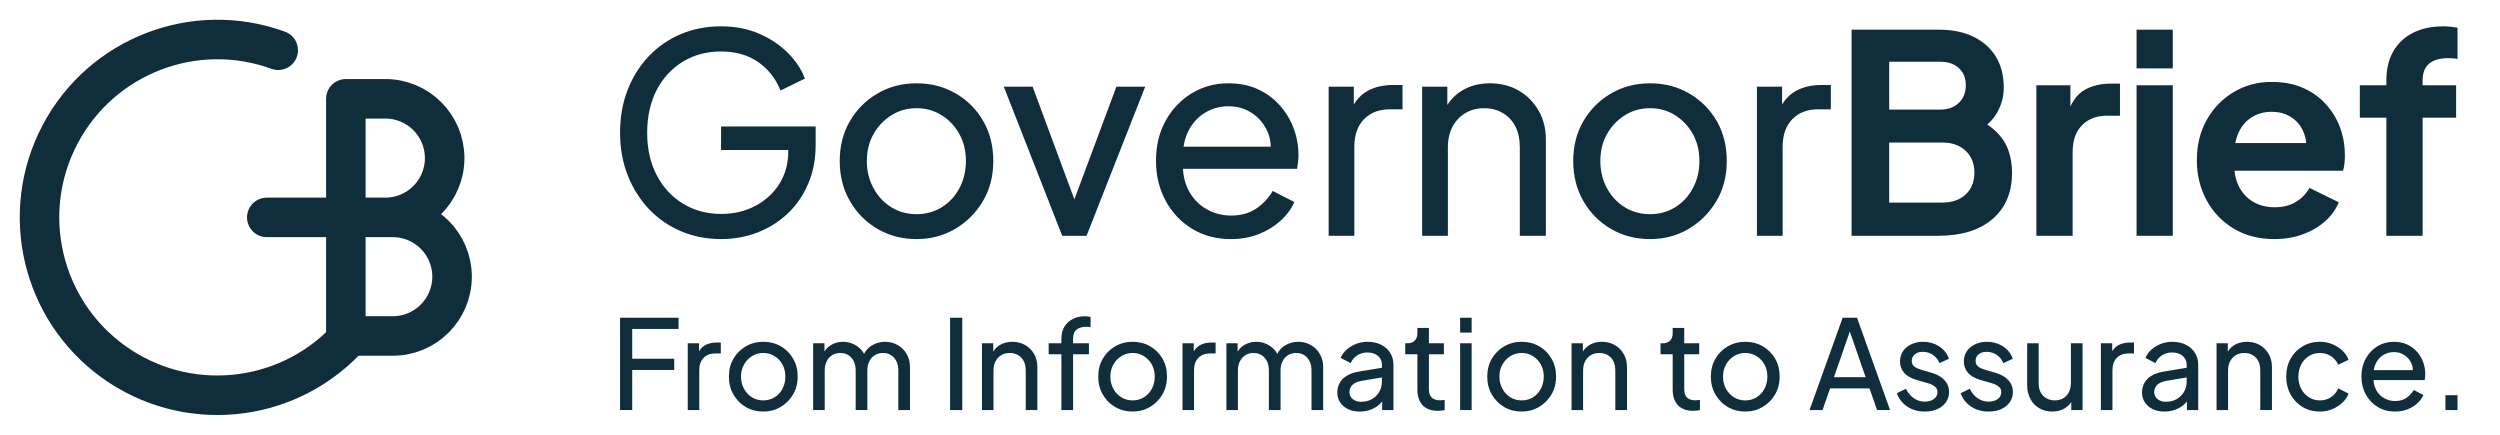
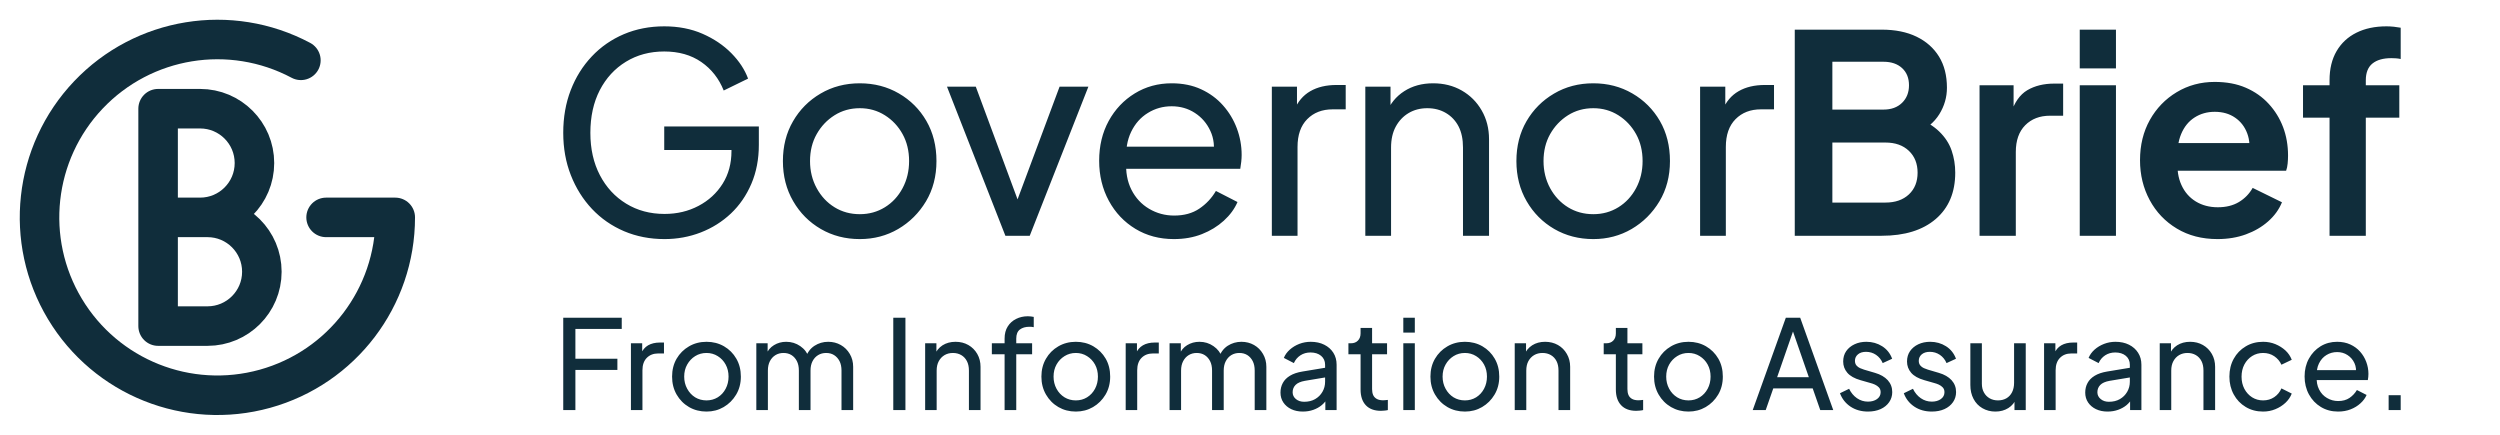
<svg xmlns="http://www.w3.org/2000/svg" role="img" aria-label="GovernorBrief. From Information to Assurance." width="506" height="88" viewBox="0 0 506 88">
  <g transform="translate(4 4)">
-     <path d="M52.31,6.17 A36,36 0 1 0 66,64.90 M66,40 H50" stroke="#102d3b" fill="none" stroke-width="8" stroke-linecap="round" stroke-linejoin="round" />
-     <path d="M66,16 V64 M66,16 H74 a12,12 0 0 1 0,24 H66 M74,40 H75.5 a12,12 0 0 1 0,24 H66" stroke="#102d3b" fill="none" stroke-width="8" stroke-linecap="round" stroke-linejoin="round" />
-     <path d="M142 44.39Q137.57 44.39 133.82 42.8Q130.07 41.2 127.32 38.29Q124.58 35.38 123.04 31.46Q121.5 27.54 121.5 22.89Q121.5 18.18 123.01 14.26Q124.52 10.34 127.27 7.43Q130.01 4.52 133.76 2.92Q137.52 1.33 141.94 1.33Q146.25 1.33 149.7 2.84Q153.14 4.35 155.52 6.76Q157.9 9.17 158.91 11.91L153.98 14.32Q152.52 10.68 149.44 8.55Q146.36 6.42 141.94 6.42Q137.57 6.42 134.18 8.5Q130.8 10.57 128.89 14.26Q126.99 17.96 126.99 22.89Q126.99 27.76 128.92 31.46Q130.85 35.15 134.24 37.22Q137.63 39.3 142 39.3Q145.8 39.3 148.88 37.67Q151.96 36.05 153.76 33.19Q155.55 30.34 155.55 26.58V24.01L158.07 26.36H141.94V21.6H161.09V25.3Q161.09 29.66 159.58 33.19Q158.07 36.72 155.44 39.21Q152.8 41.7 149.33 43.05Q145.86 44.39 142 44.39ZM181.53 44.39Q177.16 44.39 173.64 42.35Q170.11 40.3 168.04 36.72Q165.96 33.14 165.96 28.6Q165.96 24.06 168.01 20.54Q170.05 17.01 173.58 14.94Q177.11 12.86 181.53 12.86Q185.9 12.86 189.43 14.91Q192.96 16.95 195 20.48Q197.04 24.01 197.04 28.6Q197.04 33.19 194.92 36.75Q192.79 40.3 189.29 42.35Q185.79 44.39 181.53 44.39ZM181.53 39.35Q184.33 39.35 186.6 37.95Q188.87 36.55 190.18 34.09Q191.5 31.62 191.5 28.6Q191.5 25.52 190.18 23.14Q188.87 20.76 186.6 19.33Q184.33 17.9 181.53 17.9Q178.68 17.9 176.41 19.33Q174.14 20.76 172.8 23.14Q171.45 25.52 171.45 28.6Q171.45 31.62 172.8 34.09Q174.14 36.55 176.41 37.95Q178.68 39.35 181.53 39.35ZM210.99 43.72 199.17 13.54H205L214.46 39.07H212.44L221.96 13.54H227.79L215.92 43.72ZM245.09 44.39Q240.72 44.39 237.31 42.32Q233.89 40.25 231.93 36.64Q229.97 33.02 229.97 28.54Q229.97 24.01 231.9 20.48Q233.84 16.95 237.17 14.91Q240.5 12.86 244.64 12.86Q248 12.86 250.61 14.07Q253.21 15.27 255.03 17.32Q256.85 19.36 257.83 21.96Q258.81 24.57 258.81 27.37Q258.81 27.98 258.73 28.74Q258.64 29.5 258.53 30.17H233.78V25.69H255.51L253.04 27.7Q253.55 24.79 252.48 22.5Q251.42 20.2 249.35 18.86Q247.28 17.51 244.64 17.51Q242.01 17.51 239.83 18.86Q237.64 20.2 236.44 22.69Q235.24 25.18 235.46 28.6Q235.24 31.9 236.5 34.4Q237.76 36.89 240.08 38.26Q242.4 39.63 245.15 39.63Q248.17 39.63 250.24 38.23Q252.32 36.83 253.6 34.65L257.97 36.89Q257.08 38.96 255.2 40.67Q253.32 42.38 250.78 43.38Q248.23 44.39 245.09 44.39ZM264.92 43.72V13.54H270.01V19.08L269.45 18.3Q270.52 15.72 272.7 14.46Q274.88 13.2 278.02 13.2H279.87V18.13H277.24Q274.04 18.13 272.08 20.12Q270.12 22.1 270.12 25.74V43.72ZM283.84 43.72V13.54H288.94V19.42L288.1 18.91Q289.22 16.06 291.71 14.46Q294.2 12.86 297.56 12.86Q300.81 12.86 303.36 14.32Q305.91 15.78 307.39 18.35Q308.88 20.93 308.88 24.18V43.72H303.61V25.86Q303.61 23.34 302.72 21.6Q301.82 19.86 300.17 18.88Q298.52 17.9 296.39 17.9Q294.26 17.9 292.61 18.88Q290.96 19.86 290 21.63Q289.05 23.39 289.05 25.86V43.72ZM329.99 44.39Q325.62 44.39 322.09 42.35Q318.56 40.3 316.49 36.72Q314.42 33.14 314.42 28.6Q314.42 24.06 316.46 20.54Q318.51 17.01 322.04 14.94Q325.56 12.86 329.99 12.86Q334.36 12.86 337.88 14.91Q341.41 16.95 343.46 20.48Q345.5 24.01 345.5 28.6Q345.5 33.19 343.37 36.75Q341.24 40.3 337.74 42.35Q334.24 44.39 329.99 44.39ZM329.99 39.35Q332.79 39.35 335.06 37.95Q337.32 36.55 338.64 34.09Q339.96 31.62 339.96 28.6Q339.96 25.52 338.64 23.14Q337.32 20.76 335.06 19.33Q332.79 17.9 329.99 17.9Q327.13 17.9 324.86 19.33Q322.6 20.76 321.25 23.14Q319.91 25.52 319.91 28.6Q319.91 31.62 321.25 34.09Q322.6 36.55 324.86 37.95Q327.13 39.35 329.99 39.35ZM351.6 43.72V13.54H356.7V19.08L356.14 18.3Q357.2 15.72 359.39 14.46Q361.57 13.2 364.71 13.2H366.56V18.13H363.92Q360.73 18.13 358.77 20.12Q356.81 22.1 356.81 25.74V43.72ZM370.76 43.72V2H388.34Q392.48 2 395.42 3.43Q398.36 4.86 399.96 7.46Q401.56 10.06 401.56 13.76Q401.56 16.62 400.02 19.11Q398.48 21.6 395.12 23.22V19.7Q398.2 20.87 399.99 22.61Q401.78 24.34 402.51 26.47Q403.24 28.6 403.24 30.95Q403.24 36.94 399.29 40.33Q395.34 43.72 388.34 43.72ZM378.37 37H389.12Q392.09 37 393.86 35.35Q395.62 33.7 395.62 30.95Q395.62 28.21 393.86 26.53Q392.09 24.85 389.12 24.85H378.37ZM378.37 18.18H388.73Q391.08 18.18 392.48 16.81Q393.88 15.44 393.88 13.26Q393.88 11.07 392.48 9.78Q391.08 8.5 388.73 8.5H378.37ZM408.16 43.72V13.26H415.05V20.03L414.49 19.02Q415.56 15.61 417.82 14.26Q420.09 12.92 423.28 12.92H425.08V19.42H422.44Q419.31 19.42 417.4 21.35Q415.5 23.28 415.5 26.75V43.72ZM428.44 43.72V13.26H435.77V43.72ZM428.44 9.84V2H435.77V9.84ZM456.32 44.39Q451.62 44.39 448.09 42.26Q444.56 40.14 442.6 36.5Q440.64 32.86 440.64 28.43Q440.64 23.84 442.63 20.28Q444.62 16.73 448.06 14.66Q451.51 12.58 455.76 12.58Q459.35 12.58 462.06 13.76Q464.78 14.94 466.68 17.01Q468.59 19.08 469.6 21.74Q470.6 24.4 470.6 27.48Q470.6 28.26 470.52 29.1Q470.44 29.94 470.21 30.56H446.69V24.96H466.07L462.6 27.59Q463.1 25.02 462.34 23Q461.59 20.98 459.88 19.81Q458.17 18.63 455.76 18.63Q453.47 18.63 451.68 19.78Q449.88 20.93 448.96 23.14Q448.04 25.35 448.26 28.49Q448.04 31.29 449.02 33.44Q450 35.6 451.93 36.78Q453.86 37.95 456.38 37.95Q458.9 37.95 460.66 36.89Q462.43 35.82 463.44 34.03L469.37 36.94Q468.48 39.13 466.57 40.81Q464.67 42.49 462.06 43.44Q459.46 44.39 456.32 44.39ZM479 43.72V19.81H473.63V13.26H479V12.25Q479 8.78 480.43 6.34Q481.86 3.9 484.44 2.62Q487.01 1.33 490.54 1.33Q491.21 1.33 492.02 1.41Q492.84 1.5 493.4 1.61V7.94Q492.84 7.82 492.36 7.8Q491.88 7.77 491.49 7.77Q489.03 7.77 487.68 8.86Q486.34 9.95 486.34 12.25V13.26H493.12V19.81H486.34V43.72ZM121.5 79V60.31H133.34V62.57H123.96V68.61H132.46V70.87H123.96V79ZM135.2 79V65.48H137.48V67.96L137.23 67.61Q137.71 66.46 138.68 65.89Q139.66 65.33 141.07 65.33H141.89V67.54H140.72Q139.29 67.54 138.41 68.43Q137.53 69.32 137.53 70.95V79ZM150.5 79.3Q148.54 79.3 146.96 78.39Q145.38 77.47 144.45 75.86Q143.53 74.26 143.53 72.23Q143.53 70.19 144.44 68.61Q145.36 67.03 146.94 66.11Q148.52 65.18 150.5 65.18Q152.46 65.18 154.04 66.09Q155.62 67.01 156.53 68.59Q157.45 70.17 157.45 72.23Q157.45 74.28 156.49 75.88Q155.54 77.47 153.97 78.39Q152.41 79.3 150.5 79.3ZM150.5 77.04Q151.75 77.04 152.77 76.42Q153.79 75.79 154.37 74.69Q154.96 73.58 154.96 72.23Q154.96 70.85 154.37 69.78Q153.79 68.71 152.77 68.08Q151.75 67.44 150.5 67.44Q149.22 67.44 148.2 68.08Q147.19 68.71 146.59 69.78Q145.98 70.85 145.98 72.23Q145.98 73.58 146.59 74.69Q147.19 75.79 148.2 76.42Q149.22 77.04 150.5 77.04ZM160.58 79V65.48H162.87V68.24L162.54 67.81Q163.04 66.53 164.15 65.86Q165.25 65.18 166.63 65.18Q168.21 65.18 169.48 66.06Q170.74 66.93 171.22 68.36L170.57 68.39Q171.09 66.81 172.35 65.99Q173.6 65.18 175.13 65.18Q176.54 65.18 177.68 65.83Q178.82 66.48 179.5 67.64Q180.18 68.79 180.18 70.25V79H177.82V71Q177.82 69.87 177.42 69.09Q177.01 68.31 176.32 67.87Q175.64 67.44 174.71 67.44Q173.8 67.44 173.09 67.87Q172.37 68.31 171.96 69.1Q171.55 69.89 171.55 71V79H169.19V71Q169.19 69.87 168.79 69.09Q168.39 68.31 167.7 67.87Q167.01 67.44 166.08 67.44Q165.17 67.44 164.46 67.87Q163.74 68.31 163.33 69.1Q162.92 69.89 162.92 71V79ZM188.3 79V60.31H190.76V79ZM194.75 79V65.48H197.03V68.11L196.66 67.89Q197.16 66.61 198.27 65.89Q199.39 65.18 200.9 65.18Q202.35 65.18 203.49 65.83Q204.63 66.48 205.3 67.64Q205.96 68.79 205.96 70.25V79H203.61V71Q203.61 69.87 203.2 69.09Q202.8 68.31 202.06 67.87Q201.32 67.44 200.37 67.44Q199.42 67.44 198.68 67.87Q197.94 68.31 197.51 69.1Q197.08 69.89 197.08 71V79ZM210.83 79V67.71H208.25V65.48H210.83V64.53Q210.83 63.07 211.47 62.07Q212.11 61.06 213.18 60.54Q214.24 60.01 215.55 60.01Q215.82 60.01 216.16 60.05Q216.5 60.09 216.73 60.14V62.22Q216.52 62.17 216.25 62.15Q215.97 62.14 215.82 62.14Q214.67 62.14 213.93 62.69Q213.19 63.25 213.19 64.53V65.48H216.4V67.71H213.19V79ZM225.25 79.3Q223.3 79.3 221.72 78.39Q220.14 77.47 219.21 75.86Q218.28 74.26 218.28 72.23Q218.28 70.19 219.2 68.61Q220.11 67.03 221.69 66.11Q223.27 65.18 225.25 65.18Q227.21 65.18 228.79 66.09Q230.37 67.01 231.29 68.59Q232.2 70.17 232.2 72.23Q232.2 74.28 231.25 75.88Q230.3 77.47 228.73 78.39Q227.16 79.3 225.25 79.3ZM225.25 77.04Q226.51 77.04 227.52 76.42Q228.54 75.79 229.13 74.69Q229.72 73.58 229.72 72.23Q229.72 70.85 229.13 69.78Q228.54 68.71 227.52 68.08Q226.51 67.44 225.25 67.44Q223.98 67.44 222.96 68.08Q221.94 68.71 221.34 69.78Q220.74 70.85 220.74 72.23Q220.74 73.58 221.34 74.69Q221.94 75.79 222.96 76.42Q223.98 77.04 225.25 77.04ZM235.34 79V65.48H237.62V67.96L237.37 67.61Q237.85 66.46 238.83 65.89Q239.8 65.33 241.21 65.33H242.04V67.54H240.86Q239.43 67.54 238.55 68.43Q237.67 69.32 237.67 70.95V79ZM244.22 79V65.48H246.5V68.24L246.18 67.81Q246.68 66.53 247.78 65.86Q248.89 65.18 250.27 65.18Q251.85 65.18 253.11 66.06Q254.38 66.93 254.86 68.36L254.2 68.39Q254.73 66.81 255.98 65.99Q257.24 65.18 258.77 65.18Q260.17 65.18 261.32 65.83Q262.46 66.48 263.13 67.64Q263.81 68.79 263.81 70.25V79H261.45V71Q261.45 69.87 261.05 69.09Q260.65 68.31 259.96 67.87Q259.27 67.44 258.34 67.44Q257.44 67.44 256.72 67.87Q256.01 68.31 255.6 69.1Q255.18 69.89 255.18 71V79H252.82V71Q252.82 69.87 252.42 69.09Q252.02 68.31 251.33 67.87Q250.64 67.44 249.71 67.44Q248.81 67.44 248.1 67.87Q247.38 68.31 246.97 69.1Q246.55 69.89 246.55 71V79ZM271.19 79.3Q269.86 79.3 268.84 78.81Q267.83 78.32 267.25 77.46Q266.67 76.59 266.67 75.46Q266.67 74.38 267.14 73.52Q267.6 72.65 268.59 72.05Q269.58 71.45 271.09 71.2L276.1 70.37V72.33L271.61 73.08Q270.31 73.31 269.72 73.91Q269.13 74.51 269.13 75.39Q269.13 76.22 269.79 76.77Q270.46 77.32 271.46 77.32Q272.74 77.32 273.68 76.78Q274.62 76.24 275.16 75.31Q275.7 74.38 275.7 73.26V69.82Q275.7 68.71 274.89 68.02Q274.07 67.34 272.74 67.34Q271.59 67.34 270.7 67.92Q269.81 68.51 269.38 69.49L267.35 68.44Q267.72 67.51 268.55 66.77Q269.38 66.03 270.48 65.6Q271.59 65.18 272.79 65.18Q274.35 65.18 275.53 65.77Q276.71 66.36 277.37 67.4Q278.03 68.44 278.03 69.82V79H275.75V76.44L276.18 76.59Q275.75 77.39 275.02 78Q274.3 78.6 273.32 78.95Q272.34 79.3 271.19 79.3ZM286.99 79.15Q285.01 79.15 283.94 78.02Q282.88 76.89 282.88 74.84V67.71H280.42V65.48H280.92Q281.82 65.48 282.35 64.93Q282.88 64.38 282.88 63.47V62.37H285.21V65.48H288.24V67.71H285.21V74.76Q285.21 75.44 285.42 75.94Q285.64 76.44 286.14 76.73Q286.64 77.02 287.47 77.02Q287.64 77.02 287.91 76.99Q288.17 76.97 288.4 76.94V79Q288.07 79.08 287.67 79.11Q287.27 79.15 286.99 79.15ZM291.53 79V65.48H293.86V79ZM291.53 63.32V60.31H293.86V63.32ZM304 79.3Q302.04 79.3 300.46 78.39Q298.88 77.47 297.95 75.86Q297.02 74.26 297.02 72.23Q297.02 70.19 297.94 68.61Q298.86 67.03 300.44 66.11Q302.02 65.18 304 65.18Q305.96 65.18 307.54 66.09Q309.12 67.01 310.03 68.59Q310.95 70.17 310.95 72.23Q310.95 74.28 309.99 75.88Q309.04 77.47 307.47 78.39Q305.91 79.3 304 79.3ZM304 77.04Q305.25 77.04 306.27 76.42Q307.28 75.79 307.87 74.69Q308.46 73.58 308.46 72.23Q308.46 70.85 307.87 69.78Q307.28 68.71 306.27 68.08Q305.25 67.44 304 67.44Q302.72 67.44 301.7 68.08Q300.69 68.71 300.09 69.78Q299.48 70.85 299.48 72.23Q299.48 73.58 300.09 74.69Q300.69 75.79 301.7 76.42Q302.72 77.04 304 77.04ZM314.08 79V65.48H316.37V68.11L315.99 67.89Q316.49 66.61 317.61 65.89Q318.72 65.18 320.23 65.18Q321.68 65.18 322.83 65.83Q323.97 66.48 324.63 67.64Q325.3 68.79 325.3 70.25V79H322.94V71Q322.94 69.87 322.54 69.09Q322.14 68.31 321.4 67.87Q320.66 67.44 319.7 67.44Q318.75 67.44 318.01 67.87Q317.27 68.31 316.84 69.1Q316.42 69.89 316.42 71V79ZM338.67 79.15Q336.69 79.15 335.62 78.02Q334.55 76.89 334.55 74.84V67.71H332.09V65.48H332.6Q333.5 65.48 334.03 64.93Q334.55 64.38 334.55 63.47V62.37H336.89V65.48H339.92V67.71H336.89V74.76Q336.89 75.44 337.1 75.94Q337.31 76.44 337.81 76.73Q338.32 77.02 339.14 77.02Q339.32 77.02 339.58 76.99Q339.85 76.97 340.07 76.94V79Q339.75 79.08 339.34 79.11Q338.94 79.15 338.67 79.15ZM349.25 79.3Q347.3 79.3 345.72 78.39Q344.14 77.47 343.21 75.86Q342.28 74.26 342.28 72.23Q342.28 70.19 343.2 68.61Q344.11 67.03 345.69 66.11Q347.27 65.18 349.25 65.18Q351.21 65.18 352.79 66.09Q354.37 67.01 355.29 68.59Q356.2 70.17 356.2 72.23Q356.2 74.28 355.25 75.88Q354.3 77.47 352.73 78.39Q351.16 79.3 349.25 79.3ZM349.25 77.04Q350.51 77.04 351.52 76.42Q352.54 75.79 353.13 74.69Q353.72 73.58 353.72 72.23Q353.72 70.85 353.13 69.78Q352.54 68.71 351.52 68.08Q350.51 67.44 349.25 67.44Q347.97 67.44 346.96 68.08Q345.94 68.71 345.34 69.78Q344.74 70.85 344.74 72.23Q344.74 73.58 345.34 74.69Q345.94 75.79 346.96 76.42Q347.97 77.04 349.25 77.04ZM362.25 79 368.95 60.31H371.86L378.55 79H375.92L374.39 74.61H366.41L364.88 79ZM367.19 72.35H373.61L370.05 62.09H370.75ZM385.58 79.3Q383.55 79.3 382.04 78.3Q380.54 77.29 379.91 75.59L381.76 74.69Q382.34 75.89 383.34 76.59Q384.35 77.29 385.58 77.29Q386.68 77.29 387.41 76.77Q388.14 76.24 388.14 75.39Q388.14 74.79 387.8 74.42Q387.46 74.06 386.98 73.84Q386.51 73.63 386.1 73.53L384.07 72.95Q382.24 72.43 381.4 71.45Q380.56 70.47 380.56 69.17Q380.56 67.96 381.17 67.07Q381.79 66.18 382.86 65.68Q383.92 65.18 385.25 65.18Q387.03 65.18 388.45 66.08Q389.87 66.98 390.47 68.61L388.56 69.49Q388.11 68.44 387.21 67.82Q386.31 67.21 385.18 67.21Q384.15 67.21 383.55 67.72Q382.94 68.24 382.94 69.02Q382.94 69.59 383.24 69.96Q383.55 70.32 383.97 70.51Q384.4 70.7 384.8 70.82L387.01 71.47Q388.66 71.95 389.58 72.95Q390.49 73.96 390.49 75.36Q390.49 76.49 389.87 77.39Q389.24 78.3 388.14 78.8Q387.03 79.3 385.58 79.3ZM398.5 79.3Q396.46 79.3 394.96 78.3Q393.45 77.29 392.83 75.59L394.68 74.69Q395.26 75.89 396.26 76.59Q397.27 77.29 398.5 77.29Q399.6 77.29 400.33 76.77Q401.06 76.24 401.06 75.39Q401.06 74.79 400.72 74.42Q400.38 74.06 399.9 73.84Q399.42 73.63 399.02 73.53L396.99 72.95Q395.16 72.43 394.32 71.45Q393.48 70.47 393.48 69.17Q393.48 67.96 394.09 67.07Q394.71 66.18 395.77 65.68Q396.84 65.18 398.17 65.18Q399.95 65.18 401.37 66.08Q402.79 66.98 403.39 68.61L401.48 69.49Q401.03 68.44 400.13 67.82Q399.22 67.21 398.1 67.21Q397.07 67.21 396.46 67.72Q395.86 68.24 395.86 69.02Q395.86 69.59 396.16 69.96Q396.46 70.32 396.89 70.51Q397.32 70.7 397.72 70.82L399.93 71.47Q401.58 71.95 402.5 72.95Q403.41 73.96 403.41 75.36Q403.41 76.49 402.79 77.39Q402.16 78.3 401.06 78.8Q399.95 79.3 398.5 79.3ZM411.37 79.3Q409.91 79.3 408.74 78.62Q407.58 77.95 406.94 76.73Q406.3 75.51 406.3 73.93V65.48H408.63V73.68Q408.63 74.69 409.05 75.44Q409.46 76.19 410.2 76.62Q410.94 77.04 411.89 77.04Q412.85 77.04 413.59 76.62Q414.33 76.19 414.74 75.39Q415.15 74.58 415.15 73.48V65.48H417.51V79H415.23V76.37L415.61 76.59Q415.13 77.87 413.99 78.59Q412.85 79.3 411.37 79.3ZM421.22 79V65.48H423.51V67.96L423.26 67.61Q423.73 66.46 424.71 65.89Q425.69 65.33 427.09 65.33H427.92V67.54H426.74Q425.31 67.54 424.44 68.43Q423.56 69.32 423.56 70.95V79ZM434.07 79.3Q432.74 79.3 431.72 78.81Q430.71 78.32 430.13 77.46Q429.55 76.59 429.55 75.46Q429.55 74.38 430.02 73.52Q430.48 72.65 431.47 72.05Q432.46 71.45 433.97 71.2L438.99 70.37V72.33L434.49 73.08Q433.19 73.31 432.6 73.91Q432.01 74.51 432.01 75.39Q432.01 76.22 432.68 76.77Q433.34 77.32 434.34 77.32Q435.62 77.32 436.56 76.78Q437.5 76.24 438.04 75.31Q438.58 74.38 438.58 73.26V69.82Q438.58 68.71 437.77 68.02Q436.95 67.34 435.62 67.34Q434.47 67.34 433.58 67.92Q432.69 68.51 432.26 69.49L430.23 68.44Q430.61 67.51 431.43 66.77Q432.26 66.03 433.37 65.6Q434.47 65.18 435.67 65.18Q437.23 65.18 438.41 65.77Q439.59 66.36 440.25 67.4Q440.92 68.44 440.92 69.82V79H438.63V76.44L439.06 76.59Q438.63 77.39 437.91 78Q437.18 78.6 436.2 78.95Q435.22 79.3 434.07 79.3ZM444.63 79V65.48H446.91V68.11L446.54 67.89Q447.04 66.61 448.15 65.89Q449.27 65.18 450.78 65.18Q452.23 65.18 453.37 65.83Q454.51 66.48 455.18 67.64Q455.84 68.79 455.84 70.25V79H453.48V71Q453.48 69.87 453.08 69.09Q452.68 68.31 451.94 67.87Q451.2 67.44 450.25 67.44Q449.3 67.44 448.56 67.87Q447.82 68.31 447.39 69.1Q446.96 69.89 446.96 71V79ZM465.55 79.3Q463.57 79.3 462.03 78.37Q460.48 77.44 459.61 75.84Q458.73 74.23 458.73 72.23Q458.73 70.19 459.61 68.61Q460.48 67.03 462.03 66.11Q463.57 65.18 465.55 65.18Q466.88 65.18 468.03 65.65Q469.19 66.13 470.07 66.93Q470.94 67.74 471.35 68.82L469.26 69.82Q468.79 68.77 467.81 68.1Q466.83 67.44 465.55 67.44Q464.32 67.44 463.33 68.06Q462.34 68.69 461.76 69.77Q461.19 70.85 461.19 72.25Q461.19 73.61 461.76 74.7Q462.34 75.79 463.33 76.42Q464.32 77.04 465.55 77.04Q466.83 77.04 467.81 76.38Q468.79 75.71 469.26 74.61L471.35 75.66Q470.94 76.72 470.07 77.53Q469.19 78.35 468.03 78.82Q466.88 79.3 465.55 79.3ZM480.73 79.3Q478.77 79.3 477.24 78.37Q475.71 77.44 474.83 75.83Q473.95 74.21 473.95 72.2Q473.95 70.17 474.82 68.59Q475.69 67.01 477.18 66.09Q478.67 65.18 480.53 65.18Q482.03 65.18 483.2 65.72Q484.37 66.26 485.18 67.17Q486 68.09 486.43 69.25Q486.87 70.42 486.87 71.67Q486.87 71.95 486.84 72.29Q486.8 72.63 486.75 72.93H475.66V70.92H485.39L484.29 71.83Q484.52 70.52 484.04 69.49Q483.56 68.46 482.63 67.86Q481.71 67.26 480.53 67.26Q479.35 67.26 478.37 67.86Q477.39 68.46 476.85 69.58Q476.31 70.7 476.41 72.23Q476.31 73.71 476.88 74.82Q477.44 75.94 478.48 76.55Q479.52 77.17 480.75 77.17Q482.11 77.17 483.04 76.54Q483.96 75.91 484.54 74.94L486.5 75.94Q486.1 76.87 485.26 77.63Q484.42 78.4 483.27 78.85Q482.13 79.3 480.73 79.3ZM490.96 79V75.99H493.4V79Z" fill="#102d3b" />
+     <g transform="translate(-10 -10)">
+       <path d="M66.90,18.21 A36,36 0 1 0 86,50 L72,50" stroke="#102d3b" fill="none" stroke-width="8" stroke-linecap="round" stroke-linejoin="round" />
+       <path d="M38,28 V72 M38,28 H46.5 a11,11 0 0 1 0,22 H38 M46.5,50.0 H48 a11,11 0 0 1 0,22 H38" stroke="#102d3b" fill="none" stroke-width="8" stroke-linecap="round" stroke-linejoin="round" />
+     </g>
+     <path d="M130.5 44.39Q126.07 44.39 122.32 42.8Q118.57 41.2 115.82 38.29Q113.08 35.38 111.54 31.46Q110 27.54 110 22.89Q110 18.18 111.51 14.26Q113.02 10.34 115.77 7.43Q118.51 4.52 122.26 2.92Q126.02 1.33 130.44 1.33Q134.75 1.33 138.2 2.84Q141.64 4.35 144.02 6.76Q146.4 9.17 147.41 11.91L142.48 14.32Q141.02 10.68 137.94 8.55Q134.86 6.42 130.44 6.42Q126.07 6.42 122.68 8.5Q119.3 10.57 117.39 14.26Q115.49 17.96 115.49 22.89Q115.49 27.76 117.42 31.46Q119.35 35.15 122.74 37.22Q126.13 39.3 130.5 39.3Q134.3 39.3 137.38 37.67Q140.46 36.05 142.26 33.19Q144.05 30.34 144.05 26.58V24.01L146.57 26.36H130.44V21.6H149.59V25.3Q149.59 29.66 148.08 33.19Q146.57 36.72 143.94 39.21Q141.3 41.7 137.83 43.05Q134.36 44.39 130.5 44.39ZM170.03 44.39Q165.66 44.39 162.14 42.35Q158.61 40.3 156.54 36.72Q154.46 33.14 154.46 28.6Q154.46 24.06 156.51 20.54Q158.55 17.01 162.08 14.94Q165.61 12.86 170.03 12.86Q174.4 12.86 177.93 14.91Q181.46 16.95 183.5 20.48Q185.54 24.01 185.54 28.6Q185.54 33.19 183.42 36.75Q181.29 40.3 177.79 42.35Q174.29 44.39 170.03 44.39ZM170.03 39.35Q172.83 39.35 175.1 37.95Q177.37 36.55 178.68 34.09Q180 31.62 180 28.6Q180 25.52 178.68 23.14Q177.37 20.76 175.1 19.33Q172.83 17.9 170.03 17.9Q167.18 17.9 164.91 19.33Q162.64 20.76 161.3 23.14Q159.95 25.52 159.95 28.6Q159.95 31.62 161.3 34.09Q162.64 36.55 164.91 37.95Q167.18 39.35 170.03 39.35ZM199.49 43.72 187.67 13.54H193.5L202.96 39.07H200.94L210.46 13.54H216.29L204.42 43.72ZM233.59 44.39Q229.22 44.39 225.81 42.32Q222.39 40.25 220.43 36.64Q218.47 33.02 218.47 28.54Q218.47 24.01 220.4 20.48Q222.34 16.95 225.67 14.91Q229 12.86 233.14 12.86Q236.5 12.86 239.11 14.07Q241.71 15.27 243.53 17.32Q245.35 19.36 246.33 21.96Q247.31 24.57 247.31 27.37Q247.31 27.98 247.23 28.74Q247.14 29.5 247.03 30.17H222.28V25.69H244.01L241.54 27.7Q242.05 24.79 240.98 22.5Q239.92 20.2 237.85 18.86Q235.78 17.51 233.14 17.51Q230.51 17.51 228.33 18.86Q226.14 20.2 224.94 22.69Q223.74 25.18 223.96 28.6Q223.74 31.9 225 34.4Q226.26 36.89 228.58 38.26Q230.9 39.63 233.65 39.63Q236.67 39.63 238.74 38.23Q240.82 36.83 242.1 34.65L246.47 36.89Q245.58 38.96 243.7 40.67Q241.82 42.38 239.28 43.38Q236.73 44.39 233.59 44.39ZM253.42 43.72V13.54H258.51V19.08L257.95 18.3Q259.02 15.72 261.2 14.46Q263.38 13.2 266.52 13.2H268.37V18.13H265.74Q262.54 18.13 260.58 20.12Q258.62 22.1 258.62 25.74V43.72ZM272.34 43.72V13.54H277.44V19.42L276.6 18.91Q277.72 16.06 280.21 14.46Q282.7 12.86 286.06 12.86Q289.31 12.86 291.86 14.32Q294.41 15.78 295.89 18.35Q297.38 20.93 297.38 24.18V43.72H292.11V25.86Q292.11 23.34 291.22 21.6Q290.32 19.86 288.67 18.88Q287.02 17.9 284.89 17.9Q282.76 17.9 281.11 18.88Q279.46 19.86 278.5 21.63Q277.55 23.39 277.55 25.86V43.72ZM318.49 44.39Q314.12 44.39 310.59 42.35Q307.06 40.3 304.99 36.72Q302.92 33.14 302.92 28.6Q302.92 24.06 304.96 20.54Q307.01 17.01 310.54 14.94Q314.06 12.86 318.49 12.86Q322.86 12.86 326.38 14.91Q329.91 16.95 331.96 20.48Q334 24.01 334 28.6Q334 33.19 331.87 36.75Q329.74 40.3 326.24 42.35Q322.74 44.39 318.49 44.39ZM318.49 39.35Q321.29 39.35 323.56 37.95Q325.82 36.55 327.14 34.09Q328.46 31.62 328.46 28.6Q328.46 25.52 327.14 23.14Q325.82 20.76 323.56 19.33Q321.29 17.9 318.49 17.9Q315.63 17.9 313.36 19.33Q311.1 20.76 309.75 23.14Q308.41 25.52 308.41 28.6Q308.41 31.62 309.75 34.09Q311.1 36.55 313.36 37.95Q315.63 39.35 318.49 39.35ZM340.1 43.72V13.54H345.2V19.08L344.64 18.3Q345.7 15.72 347.89 14.46Q350.07 13.2 353.21 13.2H355.06V18.13H352.42Q349.23 18.13 347.27 20.12Q345.31 22.1 345.31 25.74V43.72ZM359.26 43.72V2H376.84Q380.98 2 383.92 3.43Q386.86 4.86 388.46 7.46Q390.06 10.06 390.06 13.76Q390.06 16.62 388.52 19.11Q386.98 21.6 383.62 23.22V19.7Q386.7 20.87 388.49 22.61Q390.28 24.34 391.01 26.47Q391.74 28.6 391.74 30.95Q391.74 36.94 387.79 40.33Q383.84 43.72 376.84 43.72ZM366.87 37H377.62Q380.59 37 382.36 35.35Q384.12 33.7 384.12 30.95Q384.12 28.21 382.36 26.53Q380.59 24.85 377.62 24.85H366.87ZM366.87 18.18H377.23Q379.58 18.18 380.98 16.81Q382.38 15.44 382.38 13.26Q382.38 11.07 380.98 9.78Q379.58 8.5 377.23 8.5H366.87ZM396.66 43.72V13.26H403.55V20.03L402.99 19.02Q404.06 15.61 406.32 14.26Q408.59 12.92 411.78 12.92H413.58V19.42H410.94Q407.81 19.42 405.9 21.35Q404 23.28 404 26.75V43.72ZM416.94 43.72V13.26H424.27V43.72ZM416.94 9.84V2H424.27V9.84ZM444.82 44.39Q440.12 44.39 436.59 42.26Q433.06 40.14 431.1 36.5Q429.14 32.86 429.14 28.43Q429.14 23.84 431.13 20.28Q433.12 16.73 436.56 14.66Q440.01 12.58 444.26 12.58Q447.85 12.58 450.56 13.76Q453.28 14.94 455.18 17.01Q457.09 19.08 458.1 21.74Q459.1 24.4 459.1 27.48Q459.1 28.26 459.02 29.1Q458.94 29.94 458.71 30.56H435.19V24.96H454.57L451.1 27.59Q451.6 25.02 450.84 23Q450.09 20.98 448.38 19.81Q446.67 18.63 444.26 18.63Q441.97 18.63 440.18 19.78Q438.38 20.93 437.46 23.14Q436.54 25.35 436.76 28.49Q436.54 31.29 437.52 33.44Q438.5 35.6 440.43 36.78Q442.36 37.95 444.88 37.95Q447.4 37.95 449.16 36.89Q450.93 35.82 451.94 34.03L457.87 36.94Q456.98 39.13 455.07 40.81Q453.17 42.49 450.56 43.44Q447.96 44.39 444.82 44.39ZM467.5 43.72V19.81H462.13V13.26H467.5V12.25Q467.5 8.78 468.93 6.34Q470.36 3.9 472.94 2.62Q475.51 1.33 479.04 1.33Q479.71 1.33 480.52 1.41Q481.34 1.5 481.9 1.61V7.94Q481.34 7.82 480.86 7.8Q480.38 7.77 479.99 7.77Q477.53 7.77 476.18 8.86Q474.84 9.95 474.84 12.25V13.26H481.62V19.81H474.84V43.72ZM110 79V60.31H121.84V62.57H112.46V68.61H120.96V70.87H112.46V79ZM123.7 79V65.48H125.98V67.96L125.73 67.61Q126.21 66.46 127.18 65.89Q128.16 65.33 129.57 65.33H130.39V67.54H129.22Q127.79 67.54 126.91 68.43Q126.03 69.32 126.03 70.95V79ZM139 79.3Q137.04 79.3 135.46 78.39Q133.88 77.47 132.95 75.86Q132.03 74.26 132.03 72.23Q132.03 70.19 132.94 68.61Q133.86 67.03 135.44 66.11Q137.02 65.18 139 65.18Q140.96 65.18 142.54 66.09Q144.12 67.01 145.03 68.59Q145.95 70.17 145.95 72.23Q145.95 74.28 144.99 75.88Q144.04 77.47 142.47 78.39Q140.91 79.3 139 79.3ZM139 77.04Q140.25 77.04 141.27 76.42Q142.29 75.79 142.87 74.69Q143.46 73.58 143.46 72.23Q143.46 70.85 142.87 69.78Q142.29 68.71 141.27 68.08Q140.25 67.44 139 67.44Q137.72 67.44 136.7 68.08Q135.69 68.71 135.09 69.78Q134.48 70.85 134.48 72.23Q134.48 73.58 135.09 74.69Q135.69 75.79 136.7 76.42Q137.72 77.04 139 77.04ZM149.08 79V65.48H151.37V68.24L151.04 67.81Q151.54 66.53 152.65 65.86Q153.75 65.18 155.13 65.18Q156.71 65.18 157.98 66.06Q159.24 66.93 159.72 68.36L159.07 68.39Q159.59 66.81 160.85 65.99Q162.1 65.18 163.63 65.18Q165.04 65.18 166.18 65.83Q167.32 66.48 168 67.64Q168.68 68.79 168.68 70.25V79H166.32V71Q166.32 69.87 165.92 69.09Q165.51 68.31 164.82 67.87Q164.14 67.44 163.21 67.44Q162.3 67.44 161.59 67.87Q160.87 68.31 160.46 69.1Q160.05 69.89 160.05 71V79H157.69V71Q157.69 69.87 157.29 69.09Q156.89 68.31 156.2 67.87Q155.51 67.44 154.58 67.44Q153.67 67.44 152.96 67.87Q152.24 68.31 151.83 69.1Q151.42 69.89 151.42 71V79ZM176.8 79V60.31H179.26V79ZM183.25 79V65.48H185.53V68.11L185.16 67.89Q185.66 66.61 186.77 65.89Q187.89 65.18 189.4 65.18Q190.85 65.18 191.99 65.83Q193.13 66.48 193.8 67.64Q194.46 68.79 194.46 70.25V79H192.11V71Q192.11 69.87 191.7 69.09Q191.3 68.31 190.56 67.87Q189.82 67.44 188.87 67.44Q187.92 67.44 187.18 67.87Q186.44 68.31 186.01 69.1Q185.58 69.89 185.58 71V79ZM199.33 79V67.71H196.75V65.48H199.33V64.53Q199.33 63.07 199.97 62.07Q200.61 61.06 201.68 60.54Q202.74 60.01 204.05 60.01Q204.32 60.01 204.66 60.05Q205 60.09 205.23 60.14V62.22Q205.02 62.17 204.75 62.15Q204.47 62.14 204.32 62.14Q203.17 62.14 202.43 62.69Q201.69 63.25 201.69 64.53V65.48H204.9V67.71H201.69V79ZM213.75 79.3Q211.8 79.3 210.22 78.39Q208.64 77.47 207.71 75.86Q206.78 74.26 206.78 72.23Q206.78 70.19 207.7 68.61Q208.61 67.03 210.19 66.11Q211.77 65.18 213.75 65.18Q215.71 65.18 217.29 66.09Q218.87 67.01 219.79 68.59Q220.7 70.17 220.7 72.23Q220.7 74.28 219.75 75.88Q218.8 77.47 217.23 78.39Q215.66 79.3 213.75 79.3ZM213.75 77.04Q215.01 77.04 216.02 76.42Q217.04 75.79 217.63 74.69Q218.22 73.58 218.22 72.23Q218.22 70.85 217.63 69.78Q217.04 68.71 216.02 68.08Q215.01 67.44 213.75 67.44Q212.48 67.44 211.46 68.08Q210.44 68.71 209.84 69.78Q209.24 70.85 209.24 72.23Q209.24 73.58 209.84 74.69Q210.44 75.79 211.46 76.42Q212.48 77.04 213.75 77.04ZM223.84 79V65.48H226.12V67.96L225.87 67.61Q226.35 66.46 227.33 65.89Q228.3 65.33 229.71 65.33H230.54V67.54H229.36Q227.93 67.54 227.05 68.43Q226.17 69.32 226.17 70.95V79ZM232.72 79V65.48H235V68.24L234.68 67.81Q235.18 66.53 236.28 65.86Q237.39 65.18 238.77 65.18Q240.35 65.18 241.61 66.06Q242.88 66.93 243.36 68.36L242.7 68.39Q243.23 66.81 244.48 65.99Q245.74 65.18 247.27 65.18Q248.67 65.18 249.82 65.83Q250.96 66.48 251.63 67.64Q252.31 68.79 252.31 70.25V79H249.95V71Q249.95 69.87 249.55 69.09Q249.15 68.31 248.46 67.87Q247.77 67.44 246.84 67.44Q245.94 67.44 245.22 67.87Q244.51 68.31 244.1 69.1Q243.68 69.89 243.68 71V79H241.32V71Q241.32 69.87 240.92 69.09Q240.52 68.31 239.83 67.87Q239.14 67.44 238.21 67.44Q237.31 67.44 236.6 67.87Q235.88 68.31 235.47 69.1Q235.05 69.89 235.05 71V79ZM259.69 79.3Q258.36 79.3 257.34 78.81Q256.33 78.32 255.75 77.46Q255.17 76.59 255.17 75.46Q255.17 74.38 255.64 73.52Q256.1 72.65 257.09 72.05Q258.08 71.45 259.59 71.2L264.6 70.37V72.33L260.11 73.08Q258.81 73.31 258.22 73.91Q257.63 74.51 257.63 75.39Q257.63 76.22 258.29 76.77Q258.96 77.32 259.96 77.32Q261.24 77.32 262.18 76.78Q263.12 76.24 263.66 75.31Q264.2 74.38 264.2 73.26V69.82Q264.2 68.71 263.39 68.02Q262.57 67.34 261.24 67.34Q260.09 67.34 259.2 67.92Q258.31 68.51 257.88 69.49L255.85 68.44Q256.22 67.51 257.05 66.77Q257.88 66.03 258.98 65.6Q260.09 65.18 261.29 65.18Q262.85 65.18 264.03 65.77Q265.21 66.36 265.87 67.4Q266.53 68.44 266.53 69.82V79H264.25V76.44L264.68 76.59Q264.25 77.39 263.52 78Q262.8 78.6 261.82 78.95Q260.84 79.3 259.69 79.3ZM275.49 79.15Q273.51 79.15 272.44 78.02Q271.38 76.89 271.38 74.84V67.71H268.92V65.48H269.42Q270.32 65.48 270.85 64.93Q271.38 64.38 271.38 63.47V62.37H273.71V65.48H276.74V67.71H273.71V74.76Q273.71 75.44 273.92 75.94Q274.14 76.44 274.64 76.73Q275.14 77.02 275.97 77.02Q276.14 77.02 276.41 76.99Q276.67 76.97 276.9 76.94V79Q276.57 79.08 276.17 79.11Q275.77 79.15 275.49 79.15ZM280.03 79V65.48H282.36V79ZM280.03 63.32V60.31H282.36V63.32ZM292.5 79.3Q290.54 79.3 288.96 78.39Q287.38 77.47 286.45 75.86Q285.52 74.26 285.52 72.23Q285.52 70.19 286.44 68.61Q287.36 67.03 288.94 66.11Q290.52 65.18 292.5 65.18Q294.46 65.18 296.04 66.09Q297.62 67.01 298.53 68.59Q299.45 70.17 299.45 72.23Q299.45 74.28 298.49 75.88Q297.54 77.47 295.97 78.39Q294.41 79.3 292.5 79.3ZM292.5 77.04Q293.75 77.04 294.77 76.42Q295.78 75.79 296.37 74.69Q296.96 73.58 296.96 72.23Q296.96 70.85 296.37 69.78Q295.78 68.71 294.77 68.08Q293.75 67.44 292.5 67.44Q291.22 67.44 290.2 68.08Q289.19 68.71 288.59 69.78Q287.98 70.85 287.98 72.23Q287.98 73.58 288.59 74.69Q289.19 75.79 290.2 76.42Q291.22 77.04 292.5 77.04ZM302.58 79V65.48H304.87V68.11L304.49 67.89Q304.99 66.61 306.11 65.89Q307.22 65.18 308.73 65.18Q310.18 65.18 311.33 65.83Q312.47 66.48 313.13 67.64Q313.8 68.79 313.8 70.25V79H311.44V71Q311.44 69.87 311.04 69.09Q310.64 68.31 309.9 67.87Q309.16 67.44 308.2 67.44Q307.25 67.44 306.51 67.87Q305.77 68.31 305.34 69.1Q304.92 69.89 304.92 71V79ZM327.17 79.15Q325.19 79.15 324.12 78.02Q323.05 76.89 323.05 74.84V67.71H320.59V65.48H321.1Q322 65.48 322.53 64.93Q323.05 64.38 323.05 63.47V62.37H325.39V65.48H328.42V67.71H325.39V74.76Q325.39 75.44 325.6 75.94Q325.81 76.44 326.31 76.73Q326.82 77.02 327.64 77.02Q327.82 77.02 328.08 76.99Q328.35 76.97 328.57 76.94V79Q328.25 79.08 327.84 79.11Q327.44 79.15 327.17 79.15ZM337.75 79.3Q335.8 79.3 334.22 78.39Q332.64 77.47 331.71 75.86Q330.78 74.26 330.78 72.23Q330.78 70.19 331.7 68.61Q332.61 67.03 334.19 66.11Q335.77 65.18 337.75 65.18Q339.71 65.18 341.29 66.09Q342.87 67.01 343.79 68.59Q344.7 70.17 344.7 72.23Q344.7 74.28 343.75 75.88Q342.8 77.47 341.23 78.39Q339.66 79.3 337.75 79.3ZM337.75 77.04Q339.01 77.04 340.02 76.42Q341.04 75.79 341.63 74.69Q342.22 73.58 342.22 72.23Q342.22 70.85 341.63 69.78Q341.04 68.71 340.02 68.08Q339.01 67.44 337.75 67.44Q336.47 67.44 335.46 68.08Q334.44 68.71 333.84 69.78Q333.24 70.85 333.24 72.23Q333.24 73.58 333.84 74.69Q334.44 75.79 335.46 76.42Q336.47 77.04 337.75 77.04ZM350.75 79 357.45 60.31H360.36L367.05 79H364.42L362.89 74.61H354.91L353.38 79ZM355.69 72.35H362.11L358.55 62.09H359.25ZM374.08 79.3Q372.05 79.3 370.54 78.3Q369.04 77.29 368.41 75.59L370.26 74.69Q370.84 75.89 371.84 76.59Q372.85 77.29 374.08 77.29Q375.18 77.29 375.91 76.77Q376.64 76.24 376.64 75.39Q376.64 74.79 376.3 74.42Q375.96 74.06 375.48 73.84Q375.01 73.63 374.6 73.53L372.57 72.95Q370.74 72.43 369.9 71.45Q369.06 70.47 369.06 69.17Q369.06 67.96 369.67 67.07Q370.29 66.18 371.36 65.68Q372.42 65.18 373.75 65.18Q375.53 65.18 376.95 66.08Q378.37 66.98 378.97 68.61L377.06 69.49Q376.61 68.44 375.71 67.82Q374.81 67.21 373.68 67.21Q372.65 67.21 372.05 67.72Q371.44 68.24 371.44 69.02Q371.44 69.59 371.74 69.96Q372.05 70.32 372.47 70.51Q372.9 70.7 373.3 70.82L375.51 71.47Q377.16 71.95 378.08 72.95Q378.99 73.96 378.99 75.36Q378.99 76.49 378.37 77.39Q377.74 78.3 376.64 78.8Q375.53 79.3 374.08 79.3ZM387 79.3Q384.96 79.3 383.46 78.3Q381.95 77.29 381.33 75.59L383.18 74.69Q383.76 75.89 384.76 76.59Q385.77 77.29 387 77.29Q388.1 77.29 388.83 76.77Q389.56 76.24 389.56 75.39Q389.56 74.79 389.22 74.42Q388.88 74.06 388.4 73.84Q387.92 73.63 387.52 73.53L385.49 72.95Q383.66 72.43 382.82 71.45Q381.98 70.47 381.98 69.17Q381.98 67.96 382.59 67.07Q383.21 66.18 384.27 65.68Q385.34 65.18 386.67 65.18Q388.45 65.18 389.87 66.08Q391.29 66.98 391.89 68.61L389.98 69.49Q389.53 68.44 388.63 67.82Q387.72 67.21 386.6 67.21Q385.57 67.21 384.96 67.72Q384.36 68.24 384.36 69.02Q384.36 69.59 384.66 69.96Q384.96 70.32 385.39 70.51Q385.82 70.7 386.22 70.82L388.43 71.47Q390.08 71.95 391 72.95Q391.91 73.96 391.91 75.36Q391.91 76.49 391.29 77.39Q390.66 78.3 389.56 78.8Q388.45 79.3 387 79.3ZM399.87 79.3Q398.41 79.3 397.24 78.62Q396.08 77.95 395.44 76.73Q394.8 75.51 394.8 73.93V65.48H397.13V73.68Q397.13 74.69 397.55 75.44Q397.96 76.19 398.7 76.62Q399.44 77.04 400.39 77.04Q401.35 77.04 402.09 76.62Q402.83 76.19 403.24 75.39Q403.65 74.58 403.65 73.48V65.48H406.01V79H403.73V76.37L404.11 76.59Q403.63 77.87 402.49 78.59Q401.35 79.3 399.87 79.3ZM409.72 79V65.48H412.01V67.96L411.76 67.61Q412.23 66.46 413.21 65.89Q414.19 65.33 415.59 65.33H416.42V67.54H415.24Q413.81 67.54 412.94 68.43Q412.06 69.32 412.06 70.95V79ZM422.57 79.3Q421.24 79.3 420.22 78.81Q419.21 78.32 418.63 77.46Q418.05 76.59 418.05 75.46Q418.05 74.38 418.52 73.52Q418.98 72.65 419.97 72.05Q420.96 71.45 422.47 71.2L427.49 70.37V72.33L422.99 73.08Q421.69 73.31 421.1 73.91Q420.51 74.51 420.51 75.39Q420.51 76.22 421.18 76.77Q421.84 77.32 422.84 77.32Q424.12 77.32 425.06 76.78Q426 76.24 426.54 75.31Q427.08 74.38 427.08 73.26V69.82Q427.08 68.71 426.27 68.02Q425.45 67.34 424.12 67.34Q422.97 67.34 422.08 67.92Q421.19 68.51 420.76 69.49L418.73 68.44Q419.11 67.51 419.93 66.77Q420.76 66.03 421.87 65.6Q422.97 65.18 424.17 65.18Q425.73 65.18 426.91 65.77Q428.09 66.36 428.75 67.4Q429.42 68.44 429.42 69.82V79H427.13V76.44L427.56 76.59Q427.13 77.39 426.41 78Q425.68 78.6 424.7 78.95Q423.72 79.3 422.57 79.3ZM433.13 79V65.48H435.41V68.11L435.04 67.89Q435.54 66.61 436.65 65.89Q437.77 65.18 439.28 65.18Q440.73 65.18 441.87 65.83Q443.01 66.48 443.68 67.64Q444.34 68.79 444.34 70.25V79H441.98V71Q441.98 69.87 441.58 69.09Q441.18 68.31 440.44 67.87Q439.7 67.44 438.75 67.44Q437.8 67.44 437.06 67.87Q436.32 68.31 435.89 69.1Q435.46 69.89 435.46 71V79ZM454.05 79.3Q452.07 79.3 450.53 78.37Q448.98 77.44 448.11 75.84Q447.23 74.23 447.23 72.23Q447.23 70.19 448.11 68.61Q448.98 67.03 450.53 66.11Q452.07 65.18 454.05 65.18Q455.38 65.18 456.53 65.65Q457.69 66.13 458.57 66.93Q459.44 67.74 459.85 68.82L457.76 69.82Q457.29 68.77 456.31 68.1Q455.33 67.44 454.05 67.44Q452.82 67.44 451.83 68.06Q450.84 68.69 450.26 69.77Q449.69 70.85 449.69 72.25Q449.69 73.61 450.26 74.7Q450.84 75.79 451.83 76.42Q452.82 77.04 454.05 77.04Q455.33 77.04 456.31 76.38Q457.29 75.71 457.76 74.61L459.85 75.66Q459.44 76.72 458.57 77.53Q457.69 78.35 456.53 78.82Q455.38 79.3 454.05 79.3ZM469.23 79.3Q467.27 79.3 465.74 78.37Q464.21 77.44 463.33 75.83Q462.45 74.21 462.45 72.2Q462.45 70.17 463.32 68.59Q464.19 67.01 465.68 66.09Q467.17 65.18 469.03 65.18Q470.53 65.18 471.7 65.72Q472.87 66.26 473.68 67.17Q474.5 68.09 474.93 69.25Q475.37 70.42 475.37 71.67Q475.37 71.95 475.34 72.29Q475.3 72.63 475.25 72.93H464.16V70.92H473.89L472.79 71.83Q473.02 70.52 472.54 69.49Q472.06 68.46 471.13 67.86Q470.21 67.26 469.03 67.26Q467.85 67.26 466.87 67.86Q465.89 68.46 465.35 69.58Q464.81 70.7 464.91 72.23Q464.81 73.71 465.38 74.82Q465.94 75.94 466.98 76.55Q468.02 77.17 469.25 77.17Q470.61 77.17 471.54 76.54Q472.46 75.91 473.04 74.94L475 75.94Q474.6 76.87 473.76 77.63Q472.92 78.4 471.77 78.85Q470.63 79.3 469.23 79.3ZM479.46 79V75.99H481.9V79Z" fill="#102d3b" />
  </g>
</svg>
